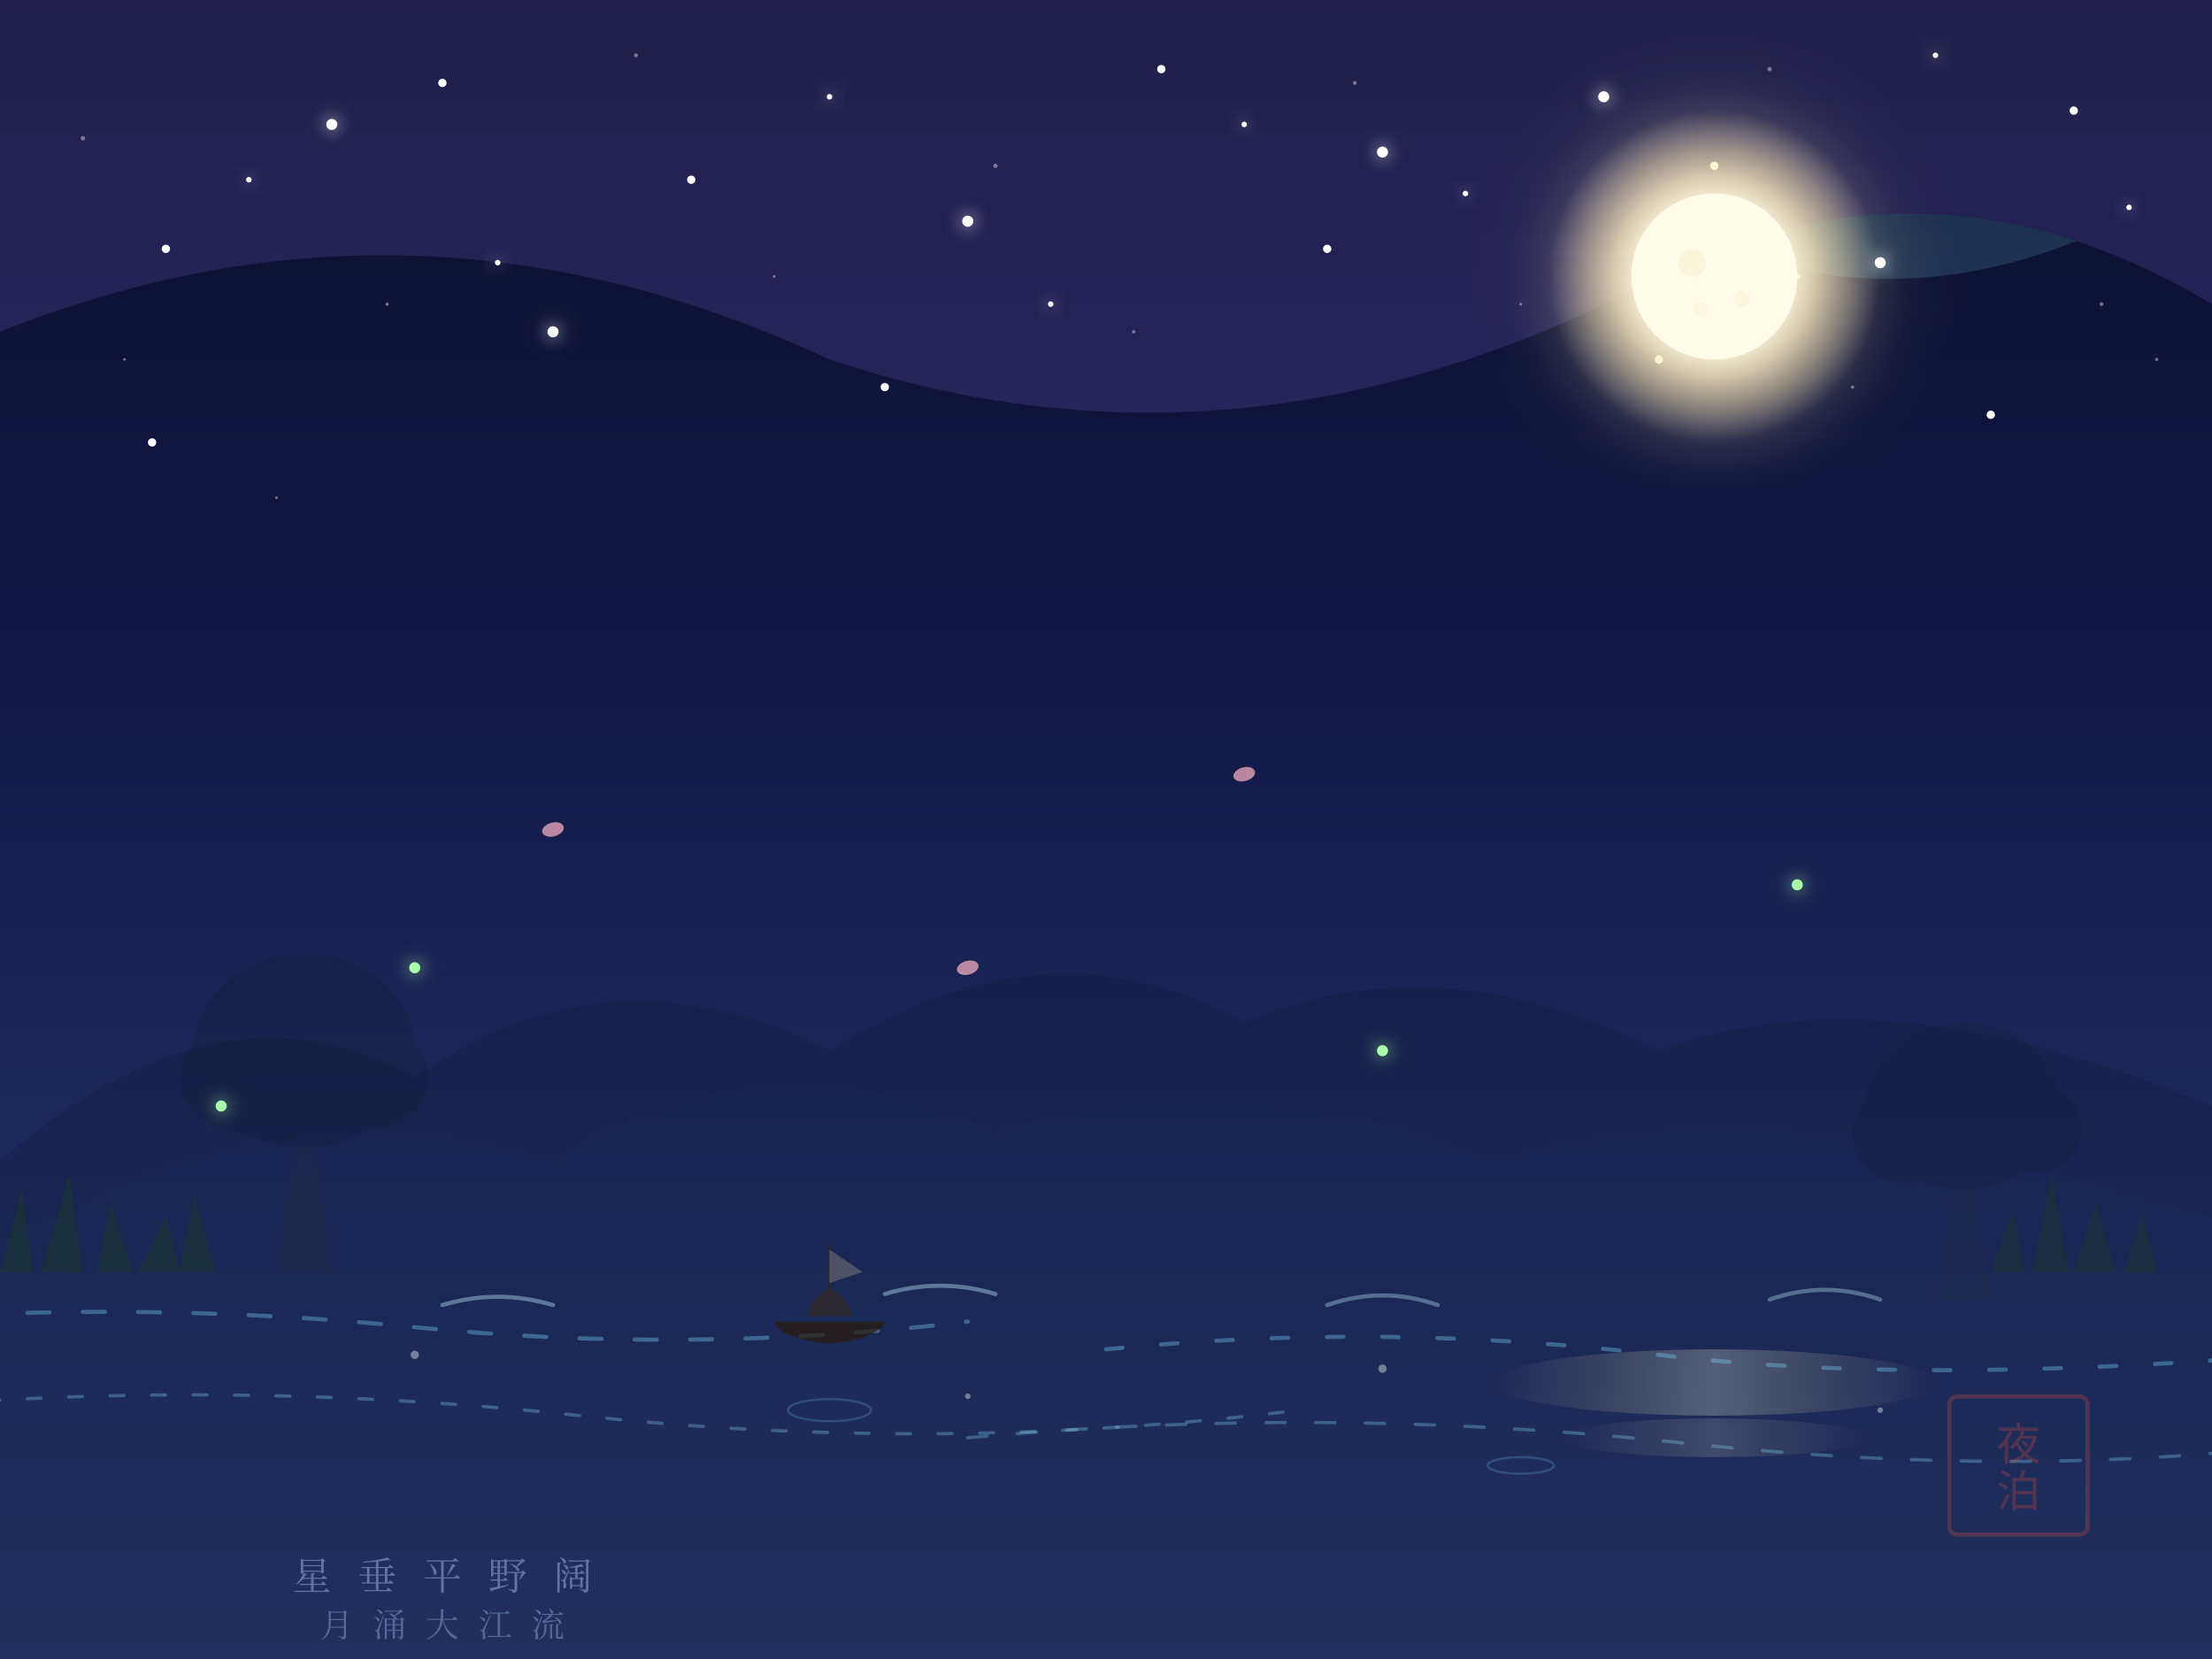
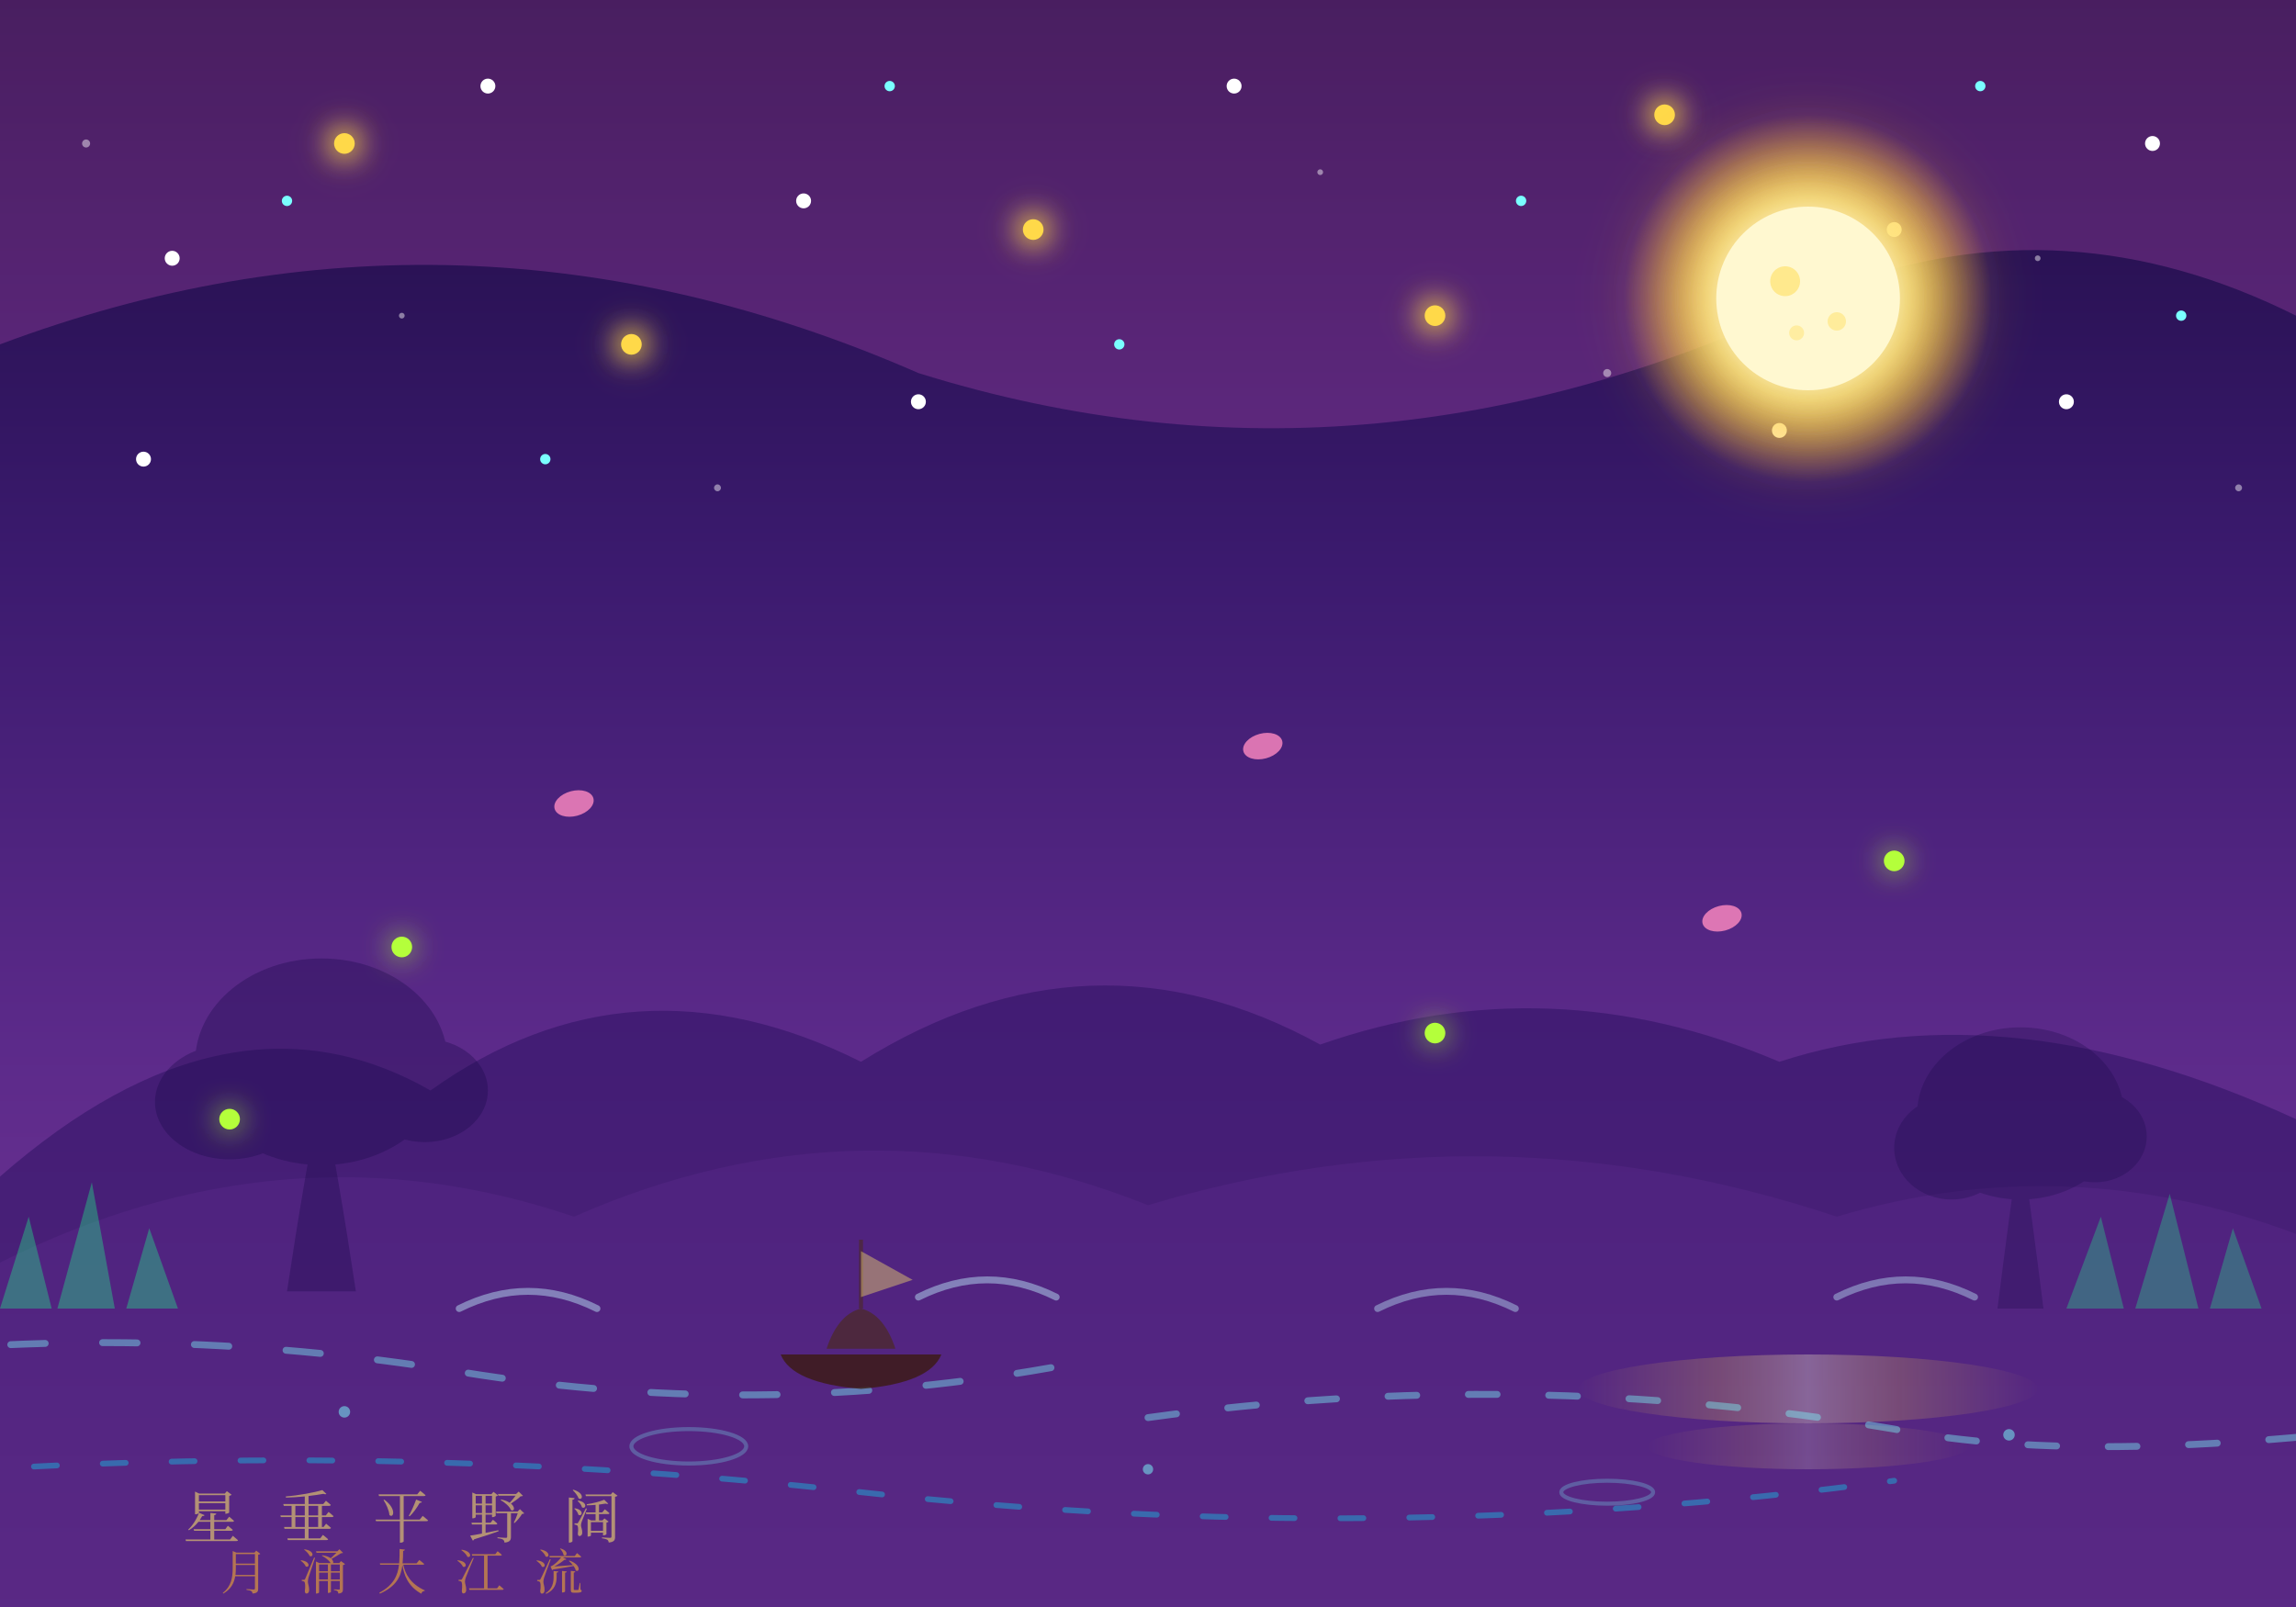
- <svg xmlns="http://www.w3.org/2000/svg" viewBox="0 0 800 600" width="800" height="600">
+ <svg xmlns="http://www.w3.org/2000/svg" viewBox="0 0 400 280" width="400" height="280">
  <defs>
    <linearGradient id="skyGrad" x1="0" y1="0" x2="0" y2="1">
-       <stop offset="0%" stop-color="#0a0e2a" />
-       <stop offset="40%" stop-color="#141846" />
-       <stop offset="70%" stop-color="#1a2a5a" />
-       <stop offset="100%" stop-color="#2a3a6a" />
+       <stop offset="0%" stop-color="#1b0b3f" />
+       <stop offset="35%" stop-color="#3b1a6e" />
+       <stop offset="65%" stop-color="#5c2a8a" />
+       <stop offset="100%" stop-color="#7a3a9a" />
    </linearGradient>
    <linearGradient id="waterGrad" x1="0" y1="0" x2="0" y2="1">
-       <stop offset="0%" stop-color="#1a4a7a" stop-opacity="0.8" />
-       <stop offset="50%" stop-color="#0e3a6a" stop-opacity="0.9" />
-       <stop offset="100%" stop-color="#062a50" stop-opacity="1" />
+       <stop offset="0%" stop-color="#2a8ae0" />
+       <stop offset="50%" stop-color="#1a5ad0" />
+       <stop offset="100%" stop-color="#0e2a90" />
    </linearGradient>
    <radialGradient id="moonGlow" cx="50%" cy="50%" r="50%">
-       <stop offset="0%" stop-color="#fffde8" stop-opacity="1" />
-       <stop offset="60%" stop-color="#ffeebb" stop-opacity="0.6" />
-       <stop offset="100%" stop-color="#ffeebb" stop-opacity="0" />
+       <stop offset="0%" stop-color="#fff8d0" stop-opacity="1" />
+       <stop offset="55%" stop-color="#ffd94a" stop-opacity="0.7" />
+       <stop offset="100%" stop-color="#ffb42a" stop-opacity="0" />
    </radialGradient>
    <linearGradient id="reflection" x1="0" y1="0" x2="1" y2="0">
-       <stop offset="0%" stop-color="#ffeebb" stop-opacity="0" />
-       <stop offset="30%" stop-color="#ffeebb" stop-opacity="0.3" />
-       <stop offset="50%" stop-color="#fffde8" stop-opacity="0.5" />
-       <stop offset="70%" stop-color="#ffeebb" stop-opacity="0.3" />
-       <stop offset="100%" stop-color="#ffeebb" stop-opacity="0" />
+       <stop offset="0%" stop-color="#ffd94a" stop-opacity="0" />
+       <stop offset="30%" stop-color="#ffd94a" stop-opacity="0.4" />
+       <stop offset="50%" stop-color="#fff8d0" stop-opacity="0.6" />
+       <stop offset="70%" stop-color="#ffd94a" stop-opacity="0.4" />
+       <stop offset="100%" stop-color="#ffd94a" stop-opacity="0" />
    </linearGradient>
    <linearGradient id="flowGrad" x1="0" y1="0" x2="1" y2="0">
-       <stop offset="0%" stop-color="#4ac0ff" stop-opacity="0" />
-       <stop offset="30%" stop-color="#4ac0ff" stop-opacity="0.45" />
-       <stop offset="50%" stop-color="#7ad8ff" stop-opacity="0.6" />
-       <stop offset="70%" stop-color="#4ac0ff" stop-opacity="0.45" />
-       <stop offset="100%" stop-color="#4ac0ff" stop-opacity="0" />
+       <stop offset="0%" stop-color="#00e8ff" stop-opacity="0" />
+       <stop offset="30%" stop-color="#00e8ff" stop-opacity="0.5" />
+       <stop offset="50%" stop-color="#7affff" stop-opacity="0.7" />
+       <stop offset="70%" stop-color="#00e8ff" stop-opacity="0.5" />
+       <stop offset="100%" stop-color="#00e8ff" stop-opacity="0" />
    </linearGradient>
    <filter id="starGlow" x="-200%" y="-200%" width="500%" height="500%">
-       <feGaussianBlur stdDeviation="3" result="blur" />
+       <feGaussianBlur stdDeviation="2.5" result="blur" />
      <feMerge>
        <feMergeNode in="blur" />
        <feMergeNode in="SourceGraphic" />
      </feMerge>
    </filter>
-     <filter id="softGlow" x="-50%" y="-50%" width="200%" height="200%">
-       <feGaussianBlur stdDeviation="6" result="blur" />
-       <feMerge>
-         <feMergeNode in="blur" />
-         <feMergeNode in="SourceGraphic" />
-       </feMerge>
-     </filter>
-     <filter id="moonFilter" x="-100%" y="-100%" width="300%" height="300%">
-       <feGaussianBlur stdDeviation="15" result="blur" />
+     <filter id="softGlow" x="-100%" y="-100%" width="300%" height="300%">
+       <feGaussianBlur stdDeviation="5" result="blur" />
      <feMerge>
        <feMergeNode in="blur" />
        <feMergeNode in="SourceGraphic" />
      </feMerge>
    </filter>
    <g id="star1">
-       <circle cx="0" cy="0" r="1.5" fill="#ffffff">
+       <circle cx="0" cy="0" r="1.3" fill="#ffffff">
        <animate attributeName="opacity" values="0.3;1;0.3" dur="2s" repeatCount="indefinite" />
      </circle>
    </g>
    <g id="star2">
-       <circle cx="0" cy="0" r="2" fill="#ffffff">
-         <animate attributeName="opacity" values="0.2;0.9;0.2" dur="3.5s" repeatCount="indefinite" />
+       <circle cx="0" cy="0" r="1.8" fill="#ffd94a" filter="url(#starGlow)">
+         <animate attributeName="opacity" values="0.2;1;0.2" dur="3s" repeatCount="indefinite" />
      </circle>
    </g>
    <g id="star3">
-       <circle cx="0" cy="0" r="1" fill="#ffffff" filter="url(#starGlow)">
+       <circle cx="0" cy="0" r="0.9" fill="#7affff">
        <animate attributeName="opacity" values="0.5;1;0.5" dur="1.5s" repeatCount="indefinite" />
      </circle>
    </g>
    <g id="firefly">
-       <circle cx="0" cy="0" r="2" fill="#aaffaa" filter="url(#starGlow)">
-         <animate attributeName="opacity" values="0;0.8;0" dur="3s" repeatCount="indefinite" />
-         <animate attributeName="r" values="1;3;1" dur="3s" repeatCount="indefinite" />
+       <circle cx="0" cy="0" r="1.8" fill="#b4ff3a" filter="url(#starGlow)">
+         <animate attributeName="opacity" values="0;1;0" dur="2.5s" repeatCount="indefinite" />
+         <animate attributeName="r" values="1;2.8;1" dur="2.5s" repeatCount="indefinite" />
      </circle>
    </g>
    <g id="petal">
-       <ellipse cx="0" cy="0" rx="4" ry="2.5" fill="#ffb7c5" opacity="0.7" transform="rotate(-15)" />
+       <ellipse cx="0" cy="0" rx="3.5" ry="2.2" fill="#ff8ac0" opacity="0.8" transform="rotate(-15)" />
    </g>
  </defs>
-   <rect width="800" height="600" fill="url(#skyGrad)" />
-   <g opacity="0.15">
-     <path d="M0,80 Q100,40 200,90 Q300,130 400,70 Q500,20 600,80 Q700,130 800,60 L800,0 L0,0 Z" fill="#7af0ff">
-       <animate attributeName="opacity" values="0.1;0.25;0.1" dur="8s" repeatCount="indefinite" />
-       <animateTransform attributeName="transform" type="translate" values="0,0;20,-10;0,0" dur="12s" repeatCount="indefinite" />
-     </path>
-     <path d="M0,120 Q150,60 300,130 Q450,180 600,100 Q700,50 800,110 L800,0 L0,0 Z" fill="#a080ff">
-       <animate attributeName="opacity" values="0.08;0.2;0.08" dur="10s" repeatCount="indefinite" />
-       <animateTransform attributeName="transform" type="translate" values="0,0;-15,-8;0,0" dur="15s" repeatCount="indefinite" />
+   <rect width="400" height="280" fill="url(#skyGrad)" />
+   <g opacity="0.2">
+     <path d="M0,40 Q60,15 130,45 Q200,70 270,35 Q330,10 400,40 L400,0 L0,0 Z" fill="#7affff">
+       <animate attributeName="opacity" values="0.12;0.3;0.12" dur="6s" repeatCount="indefinite" />
+       <animateTransform attributeName="transform" type="translate" values="0,0;12,-6;0,0" dur="9s" repeatCount="indefinite" />
+     </path>
+     <path d="M0,60 Q80,30 160,65 Q240,90 320,50 Q360,35 400,55 L400,0 L0,0 Z" fill="#ff6ae0">
+       <animate attributeName="opacity" values="0.1;0.24;0.1" dur="8s" repeatCount="indefinite" />
+       <animateTransform attributeName="transform" type="translate" values="0,0;-10,-5;0,0" dur="11s" repeatCount="indefinite" />
    </path>
  </g>
  <g filter="url(#starGlow)">
-     <use href="#star2" x="120" y="45" />
-     <use href="#star2" x="350" y="80" />
-     <use href="#star2" x="580" y="35" />
-     <use href="#star2" x="680" y="95" />
-     <use href="#star2" x="200" y="120" />
-     <use href="#star2" x="500" y="55" />
-   </g>
-   <use href="#star1" x="60" y="90" />
-   <use href="#star1" x="160" y="30" />
-   <use href="#star1" x="250" y="65" />
-   <use href="#star1" x="420" y="25" />
-   <use href="#star1" x="480" y="90" />
-   <use href="#star1" x="620" y="60" />
-   <use href="#star1" x="750" y="40" />
-   <use href="#star1" x="55" y="160" />
-   <use href="#star1" x="720" y="150" />
-   <use href="#star1" x="320" y="140" />
-   <use href="#star1" x="600" y="130" />
-   <use href="#star3" x="90" y="65" />
-   <use href="#star3" x="300" y="35" />
-   <use href="#star3" x="530" y="70" />
-   <use href="#star3" x="450" y="45" />
-   <use href="#star3" x="700" y="20" />
-   <use href="#star3" x="180" y="95" />
-   <use href="#star3" x="380" y="110" />
-   <use href="#star3" x="650" y="100" />
-   <use href="#star3" x="770" y="75" />
-   <g fill="#ffffff" opacity="0.4">
-     <circle cx="30" cy="50" r="0.8" />
-     <circle cx="140" cy="110" r="0.6" />
-     <circle cx="230" cy="20" r="0.7" />
-     <circle cx="280" cy="100" r="0.5" />
-     <circle cx="360" cy="60" r="0.8" />
-     <circle cx="410" cy="120" r="0.6" />
-     <circle cx="490" cy="30" r="0.7" />
-     <circle cx="550" cy="110" r="0.5" />
-     <circle cx="640" cy="25" r="0.8" />
-     <circle cx="670" cy="140" r="0.6" />
-     <circle cx="760" cy="110" r="0.7" />
-     <circle cx="100" cy="180" r="0.5" />
-     <circle cx="780" cy="130" r="0.6" />
-     <circle cx="45" cy="130" r="0.5" />
-   </g>
-   <g transform="translate(620, 100)">
-     <circle cx="0" cy="0" r="60" fill="url(#moonGlow)" filter="url(#moonFilter)">
-       <animate attributeName="r" values="55;65;55" dur="6s" repeatCount="indefinite" />
-     </circle>
-     <circle cx="0" cy="0" r="30" fill="#fffde8" filter="url(#softGlow)" />
-     <circle cx="-8" cy="-5" r="5" fill="#f0e8c0" opacity="0.4" />
-     <circle cx="10" cy="8" r="3" fill="#f0e8c0" opacity="0.3" />
-     <circle cx="-5" cy="12" r="2.5" fill="#f0e8c0" opacity="0.25" />
+     <use href="#star2" x="60" y="25" />
+     <use href="#star2" x="180" y="40" />
+     <use href="#star2" x="290" y="20" />
+     <use href="#star2" x="110" y="60" />
+     <use href="#star2" x="250" y="55" />
+   </g>
+   <use href="#star1" x="30" y="45" />
+   <use href="#star1" x="85" y="15" />
+   <use href="#star1" x="140" y="35" />
+   <use href="#star1" x="215" y="15" />
+   <use href="#star1" x="330" y="40" />
+   <use href="#star1" x="375" y="25" />
+   <use href="#star1" x="25" y="80" />
+   <use href="#star1" x="360" y="70" />
+   <use href="#star1" x="160" y="70" />
+   <use href="#star1" x="310" y="75" />
+   <use href="#star3" x="50" y="35" />
+   <use href="#star3" x="155" y="15" />
+   <use href="#star3" x="265" y="35" />
+   <use href="#star3" x="345" y="15" />
+   <use href="#star3" x="95" y="80" />
+   <use href="#star3" x="195" y="60" />
+   <use href="#star3" x="380" y="55" />
+   <g fill="#ffffff" opacity="0.45">
+     <circle cx="15" cy="25" r="0.7" />
+     <circle cx="70" cy="55" r="0.5" />
+     <circle cx="125" cy="85" r="0.6" />
+     <circle cx="230" cy="30" r="0.5" />
+     <circle cx="280" cy="65" r="0.7" />
+     <circle cx="355" cy="45" r="0.5" />
+     <circle cx="390" cy="85" r="0.6" />
+   </g>
+   <g transform="translate(315, 52)">
+     <circle cx="0" cy="0" r="32" fill="url(#moonGlow)" filter="url(#softGlow)">
+       <animate attributeName="r" values="28;36;28" dur="5s" repeatCount="indefinite" />
+     </circle>
+     <circle cx="0" cy="0" r="16" fill="#fff8d0" filter="url(#softGlow)" />
+     <circle cx="-4" cy="-3" r="2.6" fill="#ffd94a" opacity="0.5" />
+     <circle cx="5" cy="4" r="1.6" fill="#ffd94a" opacity="0.4" />
+     <circle cx="-2" cy="6" r="1.3" fill="#ffd94a" opacity="0.35" />
+   </g>
+   <g opacity="0.5">
+     <path d="M0,205 Q40,170 75,190 Q110,165 150,185 Q190,160 230,182 Q270,168 310,185 Q350,172 400,195 L400,280 L0,280 Z" fill="#2a1060" />
+     <path d="M0,220 Q50,195 100,212 Q150,190 200,210 Q260,192 320,212 Q360,200 400,215 L400,280 L0,280 Z" fill="#3a1870" />
  </g>
  <g opacity="0.35">
-     <path d="M0,420 Q80,350 150,390 Q220,340 300,380 Q380,330 450,370 Q520,340 600,380 Q680,350 800,400 L800,600 L0,600 Z" fill="#0e1a3a" />
-     <path d="M0,450 Q100,390 200,420 Q280,370 360,410 Q440,380 540,420 Q640,390 800,440 L800,600 L0,600 Z" fill="#121e42" />
+     <path d="M50,225 Q53,205 56,190 Q59,205 62,225" fill="#1a0a4a" />
+     <ellipse cx="56" cy="185" rx="22" ry="18" fill="#1a0a4a" />
+     <ellipse cx="40" cy="192" rx="13" ry="10" fill="#1a0a4a" />
+     <ellipse cx="74" cy="190" rx="11" ry="9" fill="#1a0a4a" />
  </g>
  <g opacity="0.3">
-     <path d="M100,460 Q105,420 110,390 Q115,420 120,460" fill="#1a2a3a" />
-     <ellipse cx="110" cy="380" rx="40" ry="35" fill="#0e1a32" />
-     <ellipse cx="90" cy="390" rx="25" ry="20" fill="#0e1a32" />
-     <ellipse cx="135" cy="390" rx="20" ry="18" fill="#0e1a32" />
-   </g>
-   <g opacity="0.25">
-     <path d="M700,470 Q705,440 710,410 Q715,440 720,470" fill="#1a2a3a" />
-     <ellipse cx="710" cy="400" rx="35" ry="30" fill="#0e1a32" />
-     <ellipse cx="690" cy="410" rx="20" ry="18" fill="#0e1a32" />
-     <ellipse cx="735" cy="408" rx="18" ry="16" fill="#0e1a32" />
-   </g>
-   <g>
-     <path fill="url(#waterGrad)">
-       <animate attributeName="d" values="         M0,460 Q100,435 200,455 Q300,445 400,460 Q500,445 600,460 Q700,440 800,455 L800,600 L0,600 Z;         M0,455 Q100,445 200,435 Q300,460 400,445 Q500,460 600,445 Q700,455 800,450 L800,600 L0,600 Z;         M0,460 Q100,440 200,450 Q300,448 400,455 Q500,450 600,455 Q700,445 800,450 L800,600 L0,600 Z;         M0,455 Q100,450 200,440 Q300,455 400,448 Q500,445 600,460 Q700,440 800,455 L800,600 L0,600 Z;         M0,460 Q100,435 200,455 Q300,445 400,460 Q500,445 600,460 Q700,440 800,455 L800,600 L0,600 Z" dur="6s" repeatCount="indefinite" />
-     </path>
-   </g>
-   <ellipse cx="620" cy="500" rx="80" ry="12" fill="url(#reflection)" opacity="0.5">
-     <animate attributeName="ry" values="8;18;8" dur="2s" repeatCount="indefinite" />
+     <path d="M348,228 Q350,212 352,198 Q354,212 356,228" fill="#1a0a4a" />
+     <ellipse cx="352" cy="194" rx="18" ry="15" fill="#1a0a4a" />
+     <ellipse cx="340" cy="200" rx="10" ry="9" fill="#1a0a4a" />
+     <ellipse cx="365" cy="198" rx="9" ry="8" fill="#1a0a4a" />
+   </g>
+   <path fill="url(#waterGrad)">
+     <animate attributeName="d" values="       M0,228 Q50,212 100,226 Q150,214 200,228 Q250,214 300,226 Q350,212 400,226 L400,280 L0,280 Z;       M0,224 Q50,230 100,216 Q150,228 200,216 Q250,228 300,218 Q350,228 400,222 L400,280 L0,280 Z;       M0,228 Q50,214 100,224 Q150,216 200,226 Q250,218 300,226 Q350,216 400,224 L400,280 L0,280 Z;       M0,224 Q50,220 100,214 Q150,226 200,218 Q250,214 300,226 Q350,220 400,224 L400,280 L0,280 Z;       M0,228 Q50,212 100,226 Q150,214 200,228 Q250,214 300,226 Q350,212 400,226 L400,280 L0,280 Z" dur="5s" repeatCount="indefinite" />
+   </path>
+   <ellipse cx="315" cy="242" rx="40" ry="6" fill="url(#reflection)" opacity="0.5">
+     <animate attributeName="ry" values="4;10;4" dur="2s" repeatCount="indefinite" />
    <animate attributeName="opacity" values="0.35;0.65;0.35" dur="2.5s" repeatCount="indefinite" />
-     <animateTransform attributeName="transform" type="translate" values="0,0;-3,2;0,0" dur="3s" repeatCount="indefinite" />
+     <animateTransform attributeName="transform" type="translate" values="0,0;-2,1;0,0" dur="3s" repeatCount="indefinite" />
  </ellipse>
-   <ellipse cx="620" cy="520" rx="55" ry="7" fill="url(#reflection)" opacity="0.3">
-     <animate attributeName="ry" values="5;12;5" dur="3s" repeatCount="indefinite" begin="0.5s" />
-     <animateTransform attributeName="transform" type="translate" values="0,0;4,-2;0,0" dur="4s" repeatCount="indefinite" />
+   <ellipse cx="315" cy="252" rx="28" ry="4" fill="url(#reflection)" opacity="0.3">
+     <animate attributeName="ry" values="3;7;3" dur="3s" repeatCount="indefinite" begin="0.5s" />
  </ellipse>
  <g fill="none" stroke-linecap="round">
-     <path stroke="#5ad8ff" stroke-width="3" opacity="0.65">
-       <animate attributeName="d" values="         M0,475 Q80,455 160,478 Q240,500 320,475 Q400,450 480,478 Q560,505 640,478 Q720,450 800,475;         M0,478 Q80,505 160,475 Q240,450 320,478 Q400,505 480,475 Q560,450 640,478 Q720,505 800,478;         M0,475 Q80,455 160,478 Q240,500 320,475 Q400,450 480,478 Q560,505 640,478 Q720,450 800,475" dur="3.5s" repeatCount="indefinite" />
-     </path>
-     <path stroke="#4ac0ff" stroke-width="2.5" opacity="0.55">
-       <animate attributeName="d" values="         M0,490 Q90,510 180,488 Q270,465 360,490 Q450,515 540,488 Q630,462 720,490 Q760,505 800,492;         M0,493 Q90,465 180,492 Q270,518 360,493 Q450,465 540,493 Q630,518 720,493 Q760,480 800,493;         M0,490 Q90,510 180,488 Q270,465 360,490 Q450,515 540,488 Q630,462 720,490 Q760,505 800,492" dur="4s" repeatCount="indefinite" />
-     </path>
-     <path stroke="#7ad8ff" stroke-width="2" opacity="0.5">
-       <animate attributeName="d" values="         M0,505 Q60,485 120,508 Q180,530 240,505 Q300,480 360,508 Q420,535 480,505 Q540,480 600,508 Q660,535 720,505 Q760,490 800,508;         M0,508 Q60,530 120,505 Q180,480 240,508 Q300,535 360,505 Q420,480 480,508 Q540,535 600,505 Q660,480 720,508 Q760,525 800,505;         M0,505 Q60,485 120,508 Q180,530 240,505 Q300,480 360,508 Q420,535 480,505 Q540,480 600,508 Q660,535 720,505 Q760,490 800,508" dur="3s" repeatCount="indefinite" />
-     </path>
-     <path stroke="#3a9acc" stroke-width="3" opacity="0.35">
-       <animate attributeName="d" values="         M0,535 Q120,515 240,538 Q360,560 480,535 Q600,510 720,538 Q760,550 800,535;         M0,538 Q120,560 240,535 Q360,510 480,538 Q600,565 720,535 Q760,520 800,538;         M0,535 Q120,515 240,538 Q360,560 480,535 Q600,510 720,538 Q760,550 800,535" dur="5s" repeatCount="indefinite" />
-     </path>
-     <path d="M-50,478 Q50,470 150,480 Q250,490 350,478" stroke="#7ad8ff" stroke-width="1.5" opacity="0.35" stroke-dasharray="8,12">
-       <animate attributeName="stroke-dashoffset" values="0;-60" dur="1.5s" repeatCount="indefinite" />
-       <animate attributeName="d" values="         M-50,478 Q50,470 150,480 Q250,490 350,478;         M-50,480 Q50,473 150,482 Q250,488 350,480;         M-50,478 Q50,470 150,480 Q250,490 350,478" dur="3s" repeatCount="indefinite" />
-     </path>
-     <path d="M400,488 Q500,478 600,490 Q700,502 850,488" stroke="#7ad8ff" stroke-width="1.5" opacity="0.35" stroke-dasharray="6,14">
-       <animate attributeName="stroke-dashoffset" values="0;-50" dur="1.8s" repeatCount="indefinite" />
-       <animate attributeName="d" values="         M400,488 Q500,478 600,490 Q700,502 850,488;         M400,490 Q500,482 600,492 Q700,500 850,490;         M400,488 Q500,478 600,490 Q700,502 850,488" dur="3.5s" repeatCount="indefinite" />
-     </path>
-     <path d="M-50,510 Q80,498 210,512 Q340,526 470,510" stroke="#8ae0ff" stroke-width="1.2" opacity="0.3" stroke-dasharray="5,10">
-       <animate attributeName="stroke-dashoffset" values="0;-45" dur="1.2s" repeatCount="indefinite" />
-       <animate attributeName="d" values="         M-50,510 Q80,498 210,512 Q340,526 470,510;         M-50,513 Q80,502 210,515 Q340,524 470,513;         M-50,510 Q80,498 210,512 Q340,526 470,510" dur="4s" repeatCount="indefinite" />
-     </path>
-     <path d="M350,520 Q480,508 610,522 Q740,536 850,520" stroke="#8ae0ff" stroke-width="1.2" opacity="0.3" stroke-dasharray="7,11">
-       <animate attributeName="stroke-dashoffset" values="0;-54" dur="1.6s" repeatCount="indefinite" />
-       <animate attributeName="d" values="         M350,520 Q480,508 610,522 Q740,536 850,520;         M350,523 Q480,512 610,525 Q740,534 850,523;         M350,520 Q480,508 610,522 Q740,536 850,520" dur="4.5s" repeatCount="indefinite" />
-     </path>
-     <path d="M160,472 Q180,466 200,472" stroke="#c0f0ff" stroke-width="1.5" opacity="0.4" fill="none">
-       <animate attributeName="opacity" values="0.2;0.5;0.2" dur="1.8s" repeatCount="indefinite" />
-     </path>
-     <path d="M320,468 Q340,462 360,468" stroke="#c0f0ff" stroke-width="1.5" opacity="0.4" fill="none">
-       <animate attributeName="opacity" values="0.15;0.45;0.15" dur="2s" repeatCount="indefinite" begin="0.5s" />
-     </path>
-     <path d="M480,472 Q500,465 520,472" stroke="#c0f0ff" stroke-width="1.5" opacity="0.35" fill="none">
-       <animate attributeName="opacity" values="0.2;0.5;0.2" dur="2.2s" repeatCount="indefinite" begin="1s" />
-     </path>
-     <path d="M640,470 Q660,463 680,470" stroke="#c0f0ff" stroke-width="1.5" opacity="0.35" fill="none">
-       <animate attributeName="opacity" values="0.15;0.4;0.15" dur="1.9s" repeatCount="indefinite" begin="0.8s" />
-     </path>
-   </g>
-   <g fill="none" stroke="#7ad8ff" stroke-width="0.8" opacity="0.2">
-     <ellipse cx="300" cy="510" rx="15" ry="4">
-       <animate attributeName="rx" values="5;25;5" dur="4s" repeatCount="indefinite" />
-       <animate attributeName="ry" values="1;6;1" dur="4s" repeatCount="indefinite" />
-       <animate attributeName="opacity" values="0.4;0;0.4" dur="4s" repeatCount="indefinite" />
+     <path stroke="#00e8ff" stroke-width="2.5" opacity="0.7">
+       <animate attributeName="d" values="         M0,234 Q40,220 80,234 Q120,248 160,234 Q200,220 240,234 Q280,248 320,234 Q360,220 400,234;         M0,236 Q40,250 80,236 Q120,222 160,236 Q200,250 240,236 Q280,222 320,236 Q360,250 400,236;         M0,234 Q40,220 80,234 Q120,248 160,234 Q200,220 240,234 Q280,248 320,234 Q360,220 400,234" dur="3s" repeatCount="indefinite" />
+     </path>
+     <path stroke="#7affff" stroke-width="2" opacity="0.6">
+       <animate attributeName="d" values="         M0,244 Q45,256 90,244 Q135,230 180,244 Q225,258 270,244 Q315,230 360,244 Q380,252 400,244;         M0,246 Q45,232 90,246 Q135,260 180,246 Q225,232 270,246 Q315,260 360,246 Q380,238 400,246;         M0,244 Q45,256 90,244 Q135,230 180,244 Q225,258 270,244 Q315,230 360,244 Q380,252 400,244" dur="3.5s" repeatCount="indefinite" />
+     </path>
+     <path stroke="#00c8ff" stroke-width="2" opacity="0.5">
+       <animate attributeName="d" values="         M0,254 Q30,246 60,256 Q90,266 120,254 Q150,244 180,256 Q210,266 240,254 Q270,244 300,256 Q330,266 360,254 Q380,248 400,256;         M0,256 Q30,266 60,254 Q90,244 120,256 Q150,266 180,254 Q210,244 240,256 Q270,266 300,254 Q330,244 360,256 Q380,262 400,254;         M0,254 Q30,246 60,256 Q90,266 120,254 Q150,244 180,256 Q210,266 240,254 Q270,244 300,256 Q330,266 360,254 Q380,248 400,256" dur="2.8s" repeatCount="indefinite" />
+     </path>
+     <path stroke="#ff6ae0" stroke-width="2" opacity="0.3">
+       <animate attributeName="d" values="         M0,264 Q60,256 120,266 Q180,274 240,264 Q300,254 360,266 Q380,270 400,264;         M0,266 Q60,274 120,264 Q180,254 240,266 Q300,276 360,264 Q380,260 400,266;         M0,264 Q60,256 120,266 Q180,274 240,264 Q300,254 360,266 Q380,270 400,264" dur="4.5s" repeatCount="indefinite" />
+     </path>
+     <path d="M-30,237 Q25,230 80,239 Q135,248 190,237" stroke="#7affff" stroke-width="1.2" opacity="0.4" stroke-dasharray="6,10">
+       <animate attributeName="stroke-dashoffset" values="0;-48" dur="1.2s" repeatCount="indefinite" />
+       <animate attributeName="d" values="         M-30,237 Q25,230 80,239 Q135,248 190,237;         M-30,239 Q25,233 80,241 Q135,246 190,239;         M-30,237 Q25,230 80,239 Q135,248 190,237" dur="3s" repeatCount="indefinite" />
+     </path>
+     <path d="M200,247 Q265,238 330,249 Q365,256 430,247" stroke="#7affff" stroke-width="1.2" opacity="0.4" stroke-dasharray="5,9">
+       <animate attributeName="stroke-dashoffset" values="0;-42" dur="1.4s" repeatCount="indefinite" />
+       <animate attributeName="d" values="         M200,247 Q265,238 330,249 Q365,256 430,247;         M200,249 Q265,242 330,251 Q365,254 430,249;         M200,247 Q265,238 330,249 Q365,256 430,247" dur="3.5s" repeatCount="indefinite" />
+     </path>
+     <path d="M-30,258 Q60,250 150,260 Q240,270 330,258" stroke="#00e8ff" stroke-width="1" opacity="0.35" stroke-dasharray="4,8">
+       <animate attributeName="stroke-dashoffset" values="0;-36" dur="1s" repeatCount="indefinite" />
+     </path>
+     <path d="M80,228 Q92,222 104,228" stroke="#c0f0ff" stroke-width="1.2" opacity="0.45" fill="none">
+       <animate attributeName="opacity" values="0.2;0.55;0.2" dur="1.6s" repeatCount="indefinite" />
+     </path>
+     <path d="M160,226 Q172,220 184,226" stroke="#c0f0ff" stroke-width="1.2" opacity="0.45" fill="none">
+       <animate attributeName="opacity" values="0.15;0.5;0.15" dur="1.8s" repeatCount="indefinite" begin="0.5s" />
+     </path>
+     <path d="M240,228 Q252,222 264,228" stroke="#c0f0ff" stroke-width="1.2" opacity="0.4" fill="none">
+       <animate attributeName="opacity" values="0.2;0.5;0.2" dur="2s" repeatCount="indefinite" begin="1s" />
+     </path>
+     <path d="M320,226 Q332,220 344,226" stroke="#c0f0ff" stroke-width="1.2" opacity="0.4" fill="none">
+       <animate attributeName="opacity" values="0.15;0.45;0.15" dur="1.7s" repeatCount="indefinite" begin="0.8s" />
+     </path>
+   </g>
+   <g fill="none" stroke="#7affff" stroke-width="0.7" opacity="0.25">
+     <ellipse cx="120" cy="252" rx="10" ry="3">
+       <animate attributeName="rx" values="3;16;3" dur="3.5s" repeatCount="indefinite" />
+       <animate attributeName="ry" values="1;5;1" dur="3.5s" repeatCount="indefinite" />
+       <animate attributeName="opacity" values="0.4;0;0.4" dur="3.5s" repeatCount="indefinite" />
    </ellipse>
-     <ellipse cx="550" cy="530" rx="12" ry="3">
-       <animate attributeName="rx" values="4;20;4" dur="5s" repeatCount="indefinite" begin="2s" />
-       <animate attributeName="ry" values="1;5;1" dur="5s" repeatCount="indefinite" begin="2s" />
-       <animate attributeName="opacity" values="0.3;0;0.3" dur="5s" repeatCount="indefinite" begin="2s" />
+     <ellipse cx="280" cy="260" rx="8" ry="2">
+       <animate attributeName="rx" values="2;13;2" dur="4s" repeatCount="indefinite" begin="2s" />
+       <animate attributeName="ry" values="1;4;1" dur="4s" repeatCount="indefinite" begin="2s" />
+       <animate attributeName="opacity" values="0.35;0;0.35" dur="4s" repeatCount="indefinite" begin="2s" />
    </ellipse>
  </g>
-   <g fill="#ffffff" opacity="0.4">
-     <circle cx="150" cy="490" r="1.5">
-       <animate attributeName="opacity" values="0;0.8;0" dur="2s" repeatCount="indefinite" begin="0.5s" />
-     </circle>
-     <circle cx="350" cy="505" r="1">
-       <animate attributeName="opacity" values="0;0.6;0" dur="2.5s" repeatCount="indefinite" begin="1s" />
-     </circle>
-     <circle cx="500" cy="495" r="1.5">
-       <animate attributeName="opacity" values="0;0.7;0" dur="3s" repeatCount="indefinite" begin="0.3s" />
-     </circle>
-     <circle cx="680" cy="510" r="1">
-       <animate attributeName="opacity" values="0;0.5;0" dur="2.8s" repeatCount="indefinite" begin="1.5s" />
-     </circle>
-   </g>
-   <g transform="translate(300, 478)">
-     <animateTransform attributeName="transform" type="translate" values="300,478;310,476;300,478" dur="5s" repeatCount="indefinite" />
-     <path d="M-20,0 Q-18,6 0,8 Q18,6 20,0 Z" fill="#2a1a0a" opacity="0.7" />
-     <path d="M-8,-2 Q-6,-10 0,-12 Q6,-10 8,-2 Z" fill="#3a2a1a" opacity="0.6" />
-     <line x1="0" y1="-12" x2="0" y2="-28" stroke="#3a2a1a" stroke-width="0.8" opacity="0.5" />
-     <path d="M0,-26 L12,-18 L0,-14 Z" fill="#c8b898" opacity="0.3" />
+   <g fill="#7affff" opacity="0.5">
+     <circle cx="60" cy="246" r="1">
+       <animate attributeName="opacity" values="0;0.9;0" dur="1.8s" repeatCount="indefinite" begin="0.3s" />
+     </circle>
+     <circle cx="200" cy="256" r="0.9">
+       <animate attributeName="opacity" values="0;0.7;0" dur="2.2s" repeatCount="indefinite" begin="0.8s" />
+     </circle>
+     <circle cx="350" cy="250" r="1">
+       <animate attributeName="opacity" values="0;0.8;0" dur="2s" repeatCount="indefinite" begin="1.2s" />
+     </circle>
+   </g>
+   <g transform="translate(150, 236)">
+     <animateTransform attributeName="transform" type="translate" values="150,236;156,234;150,236" dur="4s" repeatCount="indefinite" />
+     <path d="M-14,0 Q-12,5 0,6 Q12,5 14,0 Z" fill="#3a1a0a" opacity="0.75" />
+     <path d="M-6,-1 Q-4,-7 0,-8 Q4,-7 6,-1 Z" fill="#4a2a1a" opacity="0.65" />
+     <line x1="0" y1="-8" x2="0" y2="-20" stroke="#4a2a1a" stroke-width="0.7" opacity="0.55" />
+     <path d="M0,-18 L9,-13 L0,-10 Z" fill="#ffe86a" opacity="0.4" />
  </g>
  <g>
-     <use href="#petal" x="200" y="300">
-       <animateTransform attributeName="transform" type="translate" values="200,300;180,420;160,500" dur="8s" repeatCount="indefinite" />
-       <animate attributeName="opacity" values="0.7;0.4;0" dur="8s" repeatCount="indefinite" />
-     </use>
-     <use href="#petal" x="450" y="280">
-       <animateTransform attributeName="transform" type="translate" values="450,280;470,400;490,520" dur="10s" repeatCount="indefinite" begin="3s" />
-       <animate attributeName="opacity" values="0.6;0.3;0" dur="10s" repeatCount="indefinite" begin="3s" />
-     </use>
-     <use href="#petal" x="350" y="350">
-       <animateTransform attributeName="transform" type="translate" values="350,350;330,440;310,530" dur="9s" repeatCount="indefinite" begin="5s" />
-       <animate attributeName="opacity" values="0.5;0.3;0" dur="9s" repeatCount="indefinite" begin="5s" />
+     <use href="#petal" x="100" y="140">
+       <animateTransform attributeName="transform" type="translate" values="100,140;90,190;80,240" dur="7s" repeatCount="indefinite" />
+       <animate attributeName="opacity" values="0.8;0.4;0" dur="7s" repeatCount="indefinite" />
+     </use>
+     <use href="#petal" x="220" y="130">
+       <animateTransform attributeName="transform" type="translate" values="220,130;235,180;250,235" dur="8s" repeatCount="indefinite" begin="3s" />
+       <animate attributeName="opacity" values="0.7;0.35;0" dur="8s" repeatCount="indefinite" begin="3s" />
+     </use>
+     <use href="#petal" x="300" y="160">
+       <animateTransform attributeName="transform" type="translate" values="300,160;290,200;280,245" dur="7.5s" repeatCount="indefinite" begin="5s" />
+       <animate attributeName="opacity" values="0.6;0.3;0" dur="7.5s" repeatCount="indefinite" begin="5s" />
    </use>
  </g>
  <g>
-     <use href="#firefly" x="150" y="350">
-       <animateTransform attributeName="transform" type="translate" values="150,350;180,330;200,360;170,340;150,350" dur="6s" repeatCount="indefinite" />
-     </use>
-     <use href="#firefly" x="500" y="380">
-       <animateTransform attributeName="transform" type="translate" values="500,380;480,360;510,340;530,370;500,380" dur="7s" repeatCount="indefinite" begin="2s" />
-     </use>
-     <use href="#firefly" x="650" y="320">
-       <animateTransform attributeName="transform" type="translate" values="650,320;670,300;660,340;640,320;650,320" dur="5s" repeatCount="indefinite" begin="4s" />
-     </use>
-     <use href="#firefly" x="80" y="400">
-       <animateTransform attributeName="transform" type="translate" values="80,400;100,380;120,410;95,395;80,400" dur="8s" repeatCount="indefinite" begin="1s" />
-     </use>
-   </g>
-   <g fill="#1a3a2a" opacity="0.5">
-     <path d="M0,460 L8,430 L12,460 Z" />
-     <path d="M15,460 L25,425 L30,460 Z" />
-     <path d="M35,460 L40,435 L48,460 Z" />
-     <path d="M50,460 L60,440 L65,460 Z" />
-     <path d="M65,460 L70,432 L78,460 Z" />
-   </g>
-   <g fill="#1a3a2a" opacity="0.45">
-     <path d="M720,460 L728,438 L732,460 Z" />
-     <path d="M735,460 L742,425 L748,460 Z" />
-     <path d="M750,460 L758,435 L765,460 Z" />
-     <path d="M768,460 L775,440 L780,460 Z" />
-   </g>
-   <g font-family="'SimSun', 'Noto Serif CJK SC', 'Microsoft YaHei', serif" text-anchor="middle" opacity="0.45">
-     <text x="160" y="575" font-size="14" fill="#aac8ff" letter-spacing="3">星 垂 平 野 阔</text>
-     <text x="160" y="592" font-size="12" fill="#8ab0e0" letter-spacing="2">月 涌 大 江 流</text>
-   </g>
-   <g transform="translate(730, 530)" opacity="0.3">
-     <rect x="-25" y="-25" width="50" height="50" rx="3" fill="none" stroke="#cc4444" stroke-width="1.5" />
-     <text x="0" y="-2" font-family="'SimSun', serif" font-size="16" fill="#cc4444" text-anchor="middle">夜</text>
-     <text x="0" y="15" font-family="'SimSun', serif" font-size="16" fill="#cc4444" text-anchor="middle">泊</text>
+     <use href="#firefly" x="70" y="165">
+       <animateTransform attributeName="transform" type="translate" values="70,165;85,150;95,175;75,160;70,165" dur="5s" repeatCount="indefinite" />
+     </use>
+     <use href="#firefly" x="250" y="180">
+       <animateTransform attributeName="transform" type="translate" values="250,180;240,165;260,150;270,175;250,180" dur="6s" repeatCount="indefinite" begin="2s" />
+     </use>
+     <use href="#firefly" x="330" y="150">
+       <animateTransform attributeName="transform" type="translate" values="330,150;345,140;335,160;325,150;330,150" dur="4.5s" repeatCount="indefinite" begin="4s" />
+     </use>
+     <use href="#firefly" x="40" y="195">
+       <animateTransform attributeName="transform" type="translate" values="40,195;50,185;60,200;45,190;40,195" dur="5.5s" repeatCount="indefinite" begin="1s" />
+     </use>
+   </g>
+   <g fill="#1aff8a" opacity="0.35">
+     <path d="M0,228 L5,212 L9,228 Z" />
+     <path d="M10,228 L16,206 L20,228 Z" />
+     <path d="M22,228 L26,214 L31,228 Z" />
+   </g>
+   <g fill="#1aff8a" opacity="0.3">
+     <path d="M360,228 L366,212 L370,228 Z" />
+     <path d="M372,228 L378,208 L383,228 Z" />
+     <path d="M385,228 L389,214 L394,228 Z" />
  </g>
  <g opacity="0">
-     <line x1="100" y1="50" x2="200" y2="150" stroke="url(#flowGrad)" stroke-width="1.5">
-       <animate attributeName="opacity" values="0;0.8;0" dur="3s" begin="5s" repeatCount="indefinite" />
+     <line x1="50" y1="20" x2="110" y2="80" stroke="url(#flowGrad)" stroke-width="1.2">
+       <animate attributeName="opacity" values="0;0.9;0" dur="2.5s" begin="5s" repeatCount="indefinite" />
    </line>
  </g>
  <g opacity="0">
-     <line x1="400" y1="30" x2="480" y2="110" stroke="url(#flowGrad)" stroke-width="1">
-       <animate attributeName="opacity" values="0;0.6;0" dur="2.5s" begin="10s" repeatCount="indefinite" />
+     <line x1="200" y1="10" x2="245" y2="55" stroke="url(#flowGrad)" stroke-width="0.9">
+       <animate attributeName="opacity" values="0;0.7;0" dur="2s" begin="9s" repeatCount="indefinite" />
    </line>
  </g>
+   <g font-family="'SimSun', 'Noto Serif CJK SC', 'Microsoft YaHei', serif" text-anchor="middle" opacity="0.55">
+     <text x="70" y="268" font-size="10" fill="#ffe86a" letter-spacing="2">星 垂 平 野 阔</text>
+     <text x="70" y="277" font-size="8.5" fill="#ffb42a" letter-spacing="1.5">月 涌 大 江 流</text>
+   </g>
</svg>
